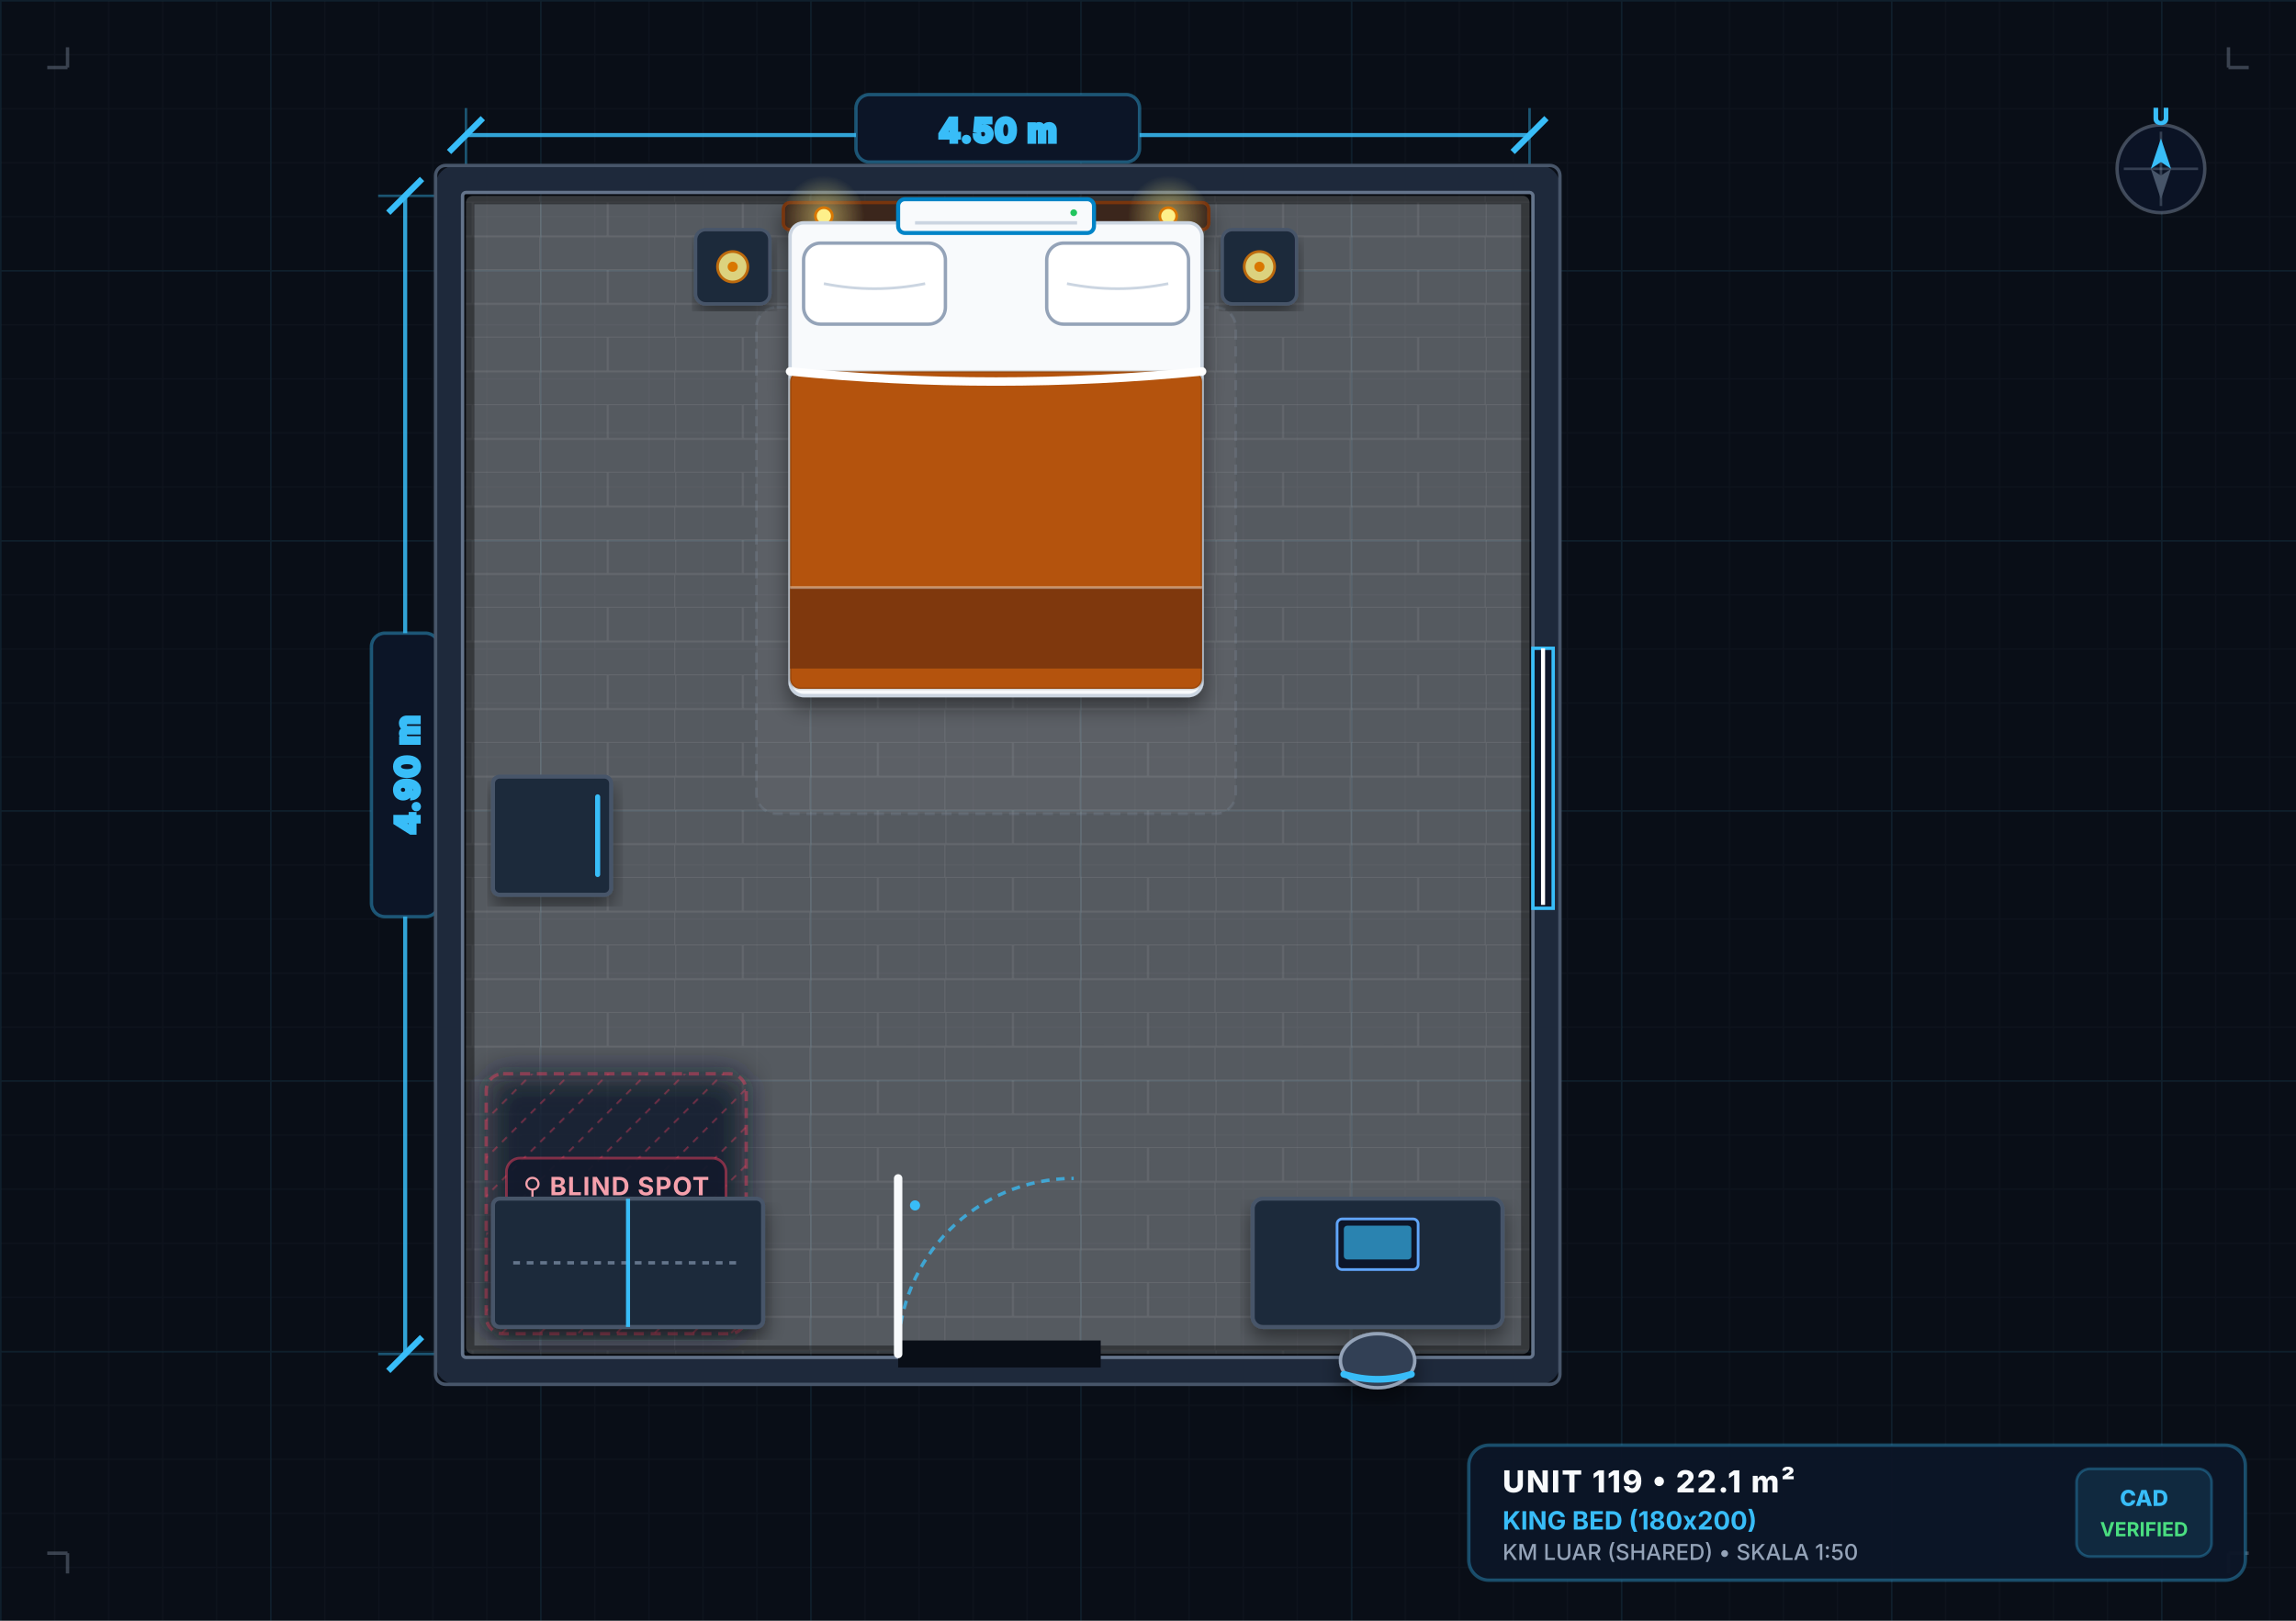
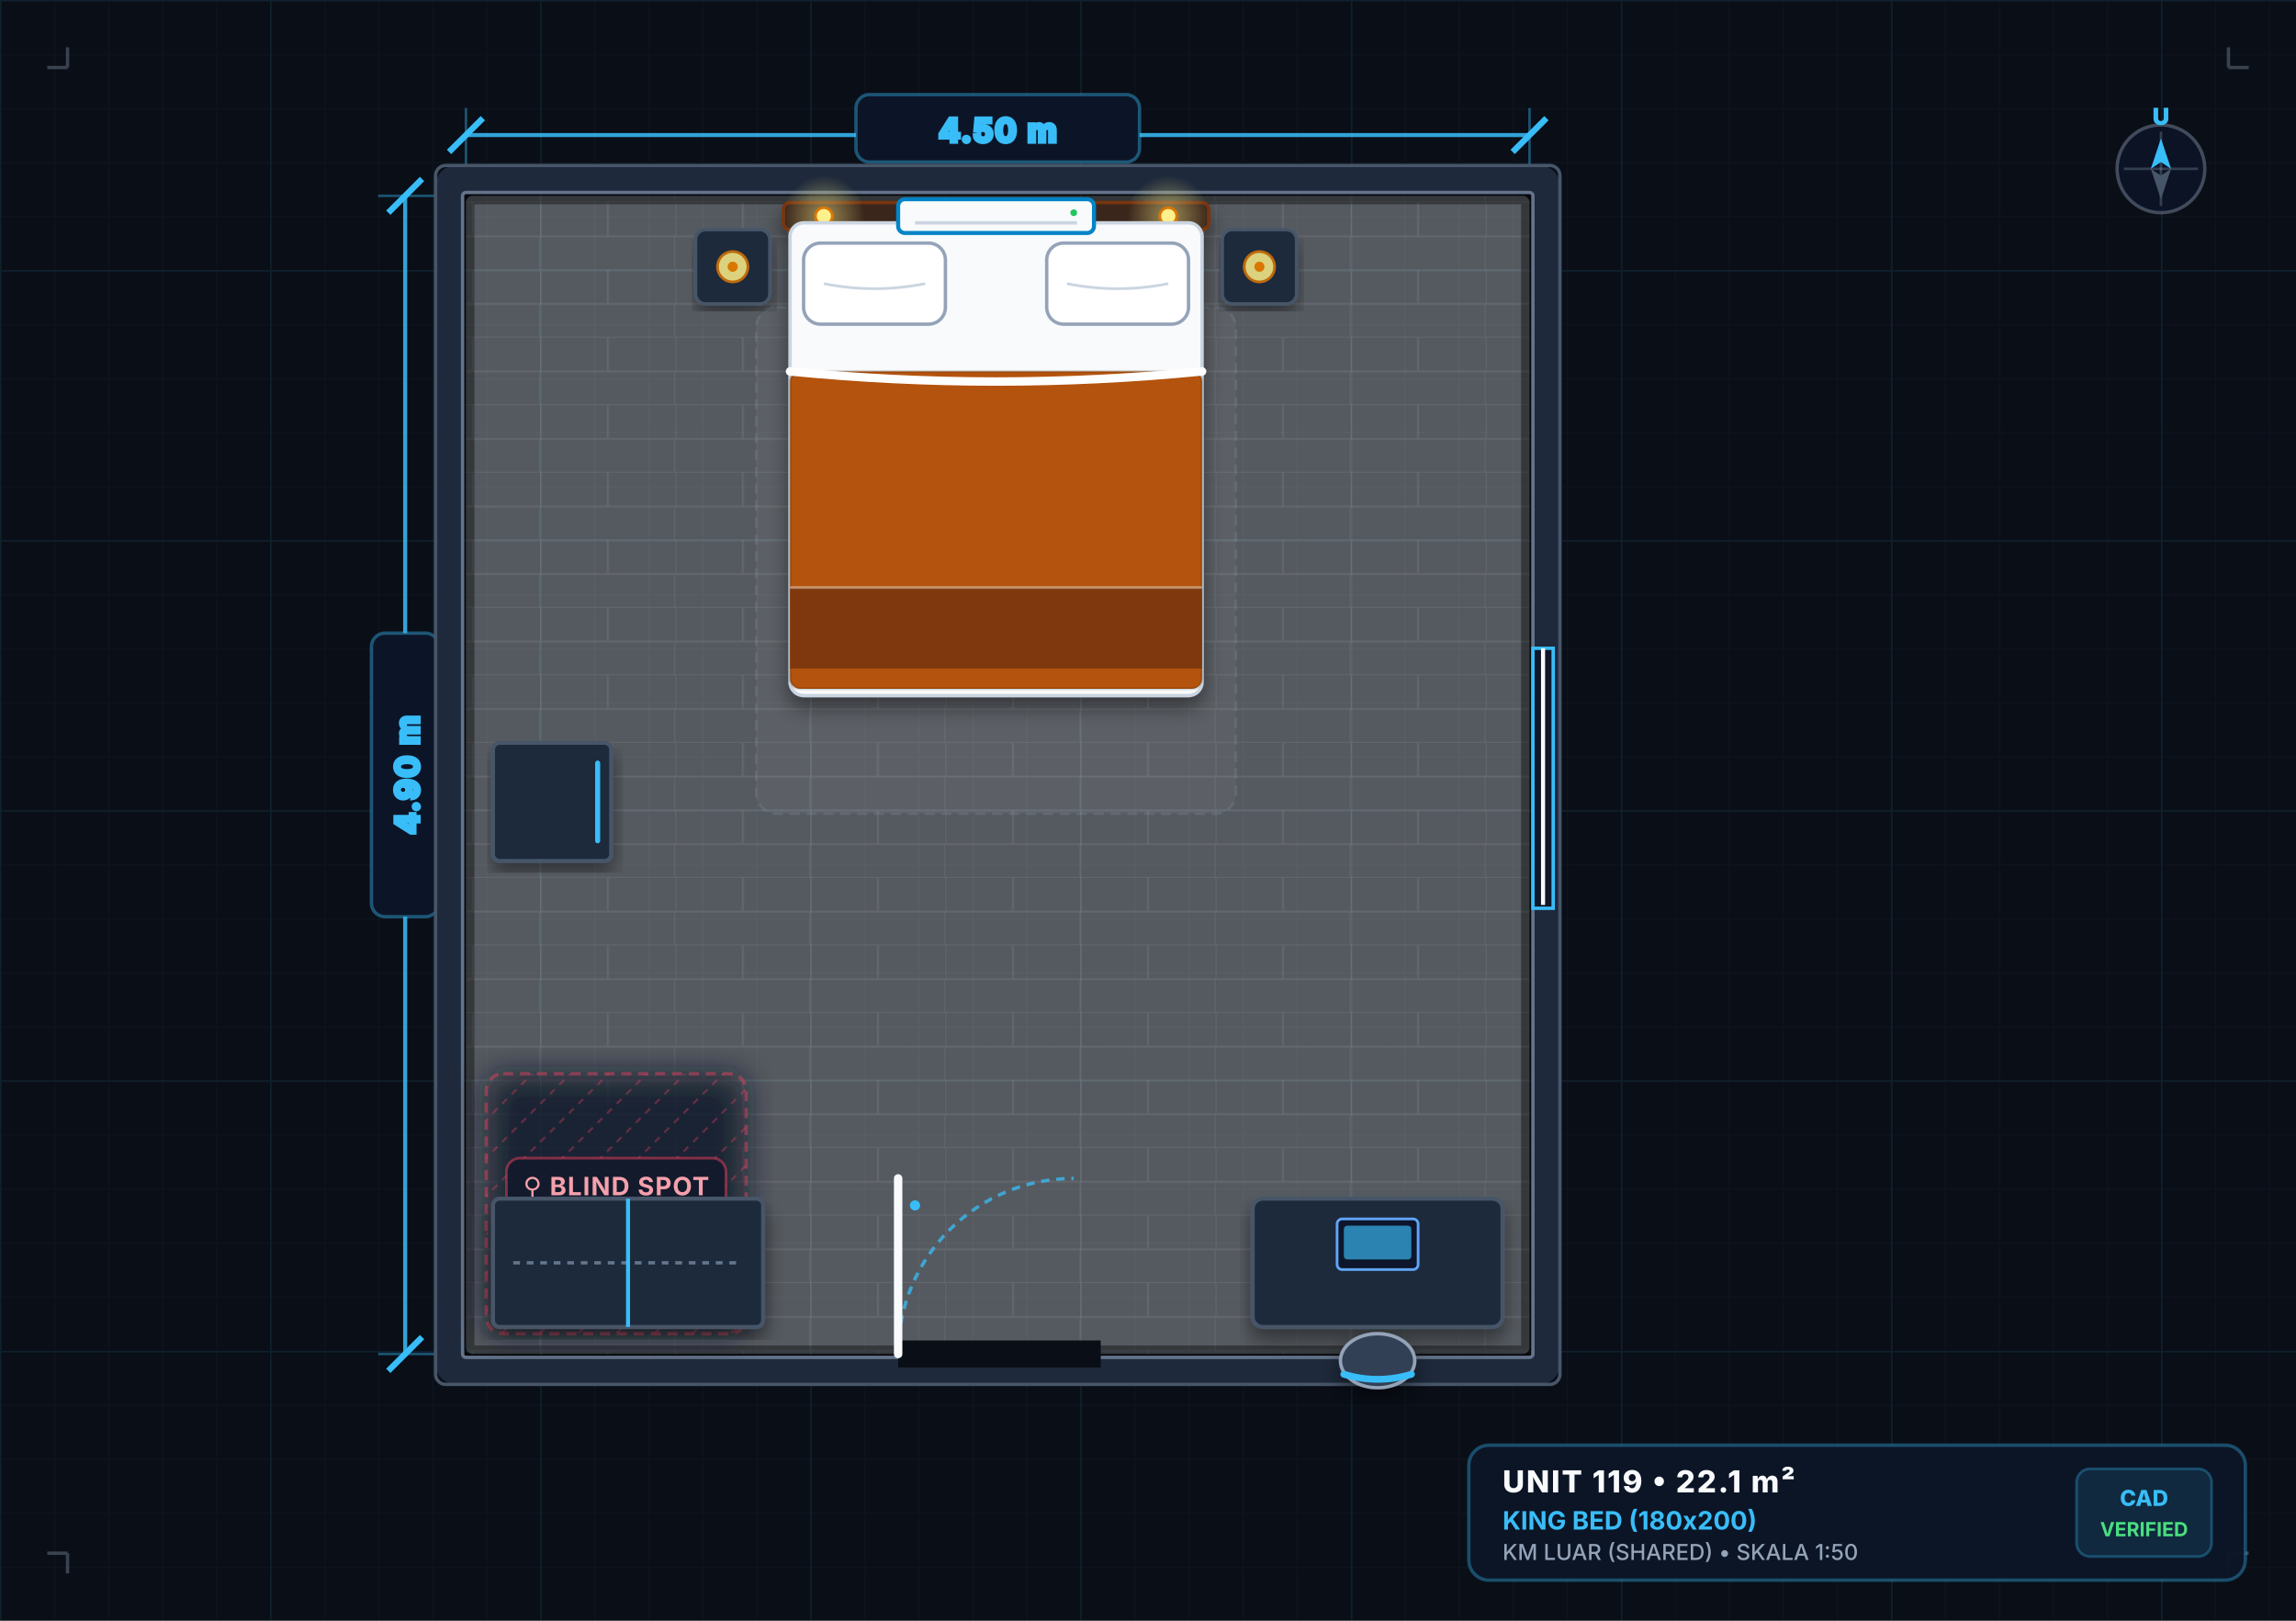
<svg xmlns="http://www.w3.org/2000/svg" viewBox="0 0 680 480" width="100%" height="100%" style="background:#090e17; border-radius:14px; font-family:'Inter',system-ui,-apple-system,sans-serif;">
  <defs>
    <pattern id="grid_cad_19" width="16" height="16" patternUnits="userSpaceOnUse">
      <path d="M 16 0 L 0 0 0 16" fill="none" stroke="rgba(148, 163, 184, 0.04)" stroke-width="0.75" />
    </pattern>
    <pattern id="grid_major_19" width="80" height="80" patternUnits="userSpaceOnUse">
      <path d="M 80 0 L 0 0 0 80" fill="none" stroke="rgba(56, 189, 248, 0.07)" stroke-width="1" />
    </pattern>
    <pattern id="parquet_19" width="40" height="20" patternUnits="userSpaceOnUse">
      <rect width="40" height="20" fill="#f8fafc" fill-opacity="0.32" />
      <path d="M 0 10 L 40 10 M 20 0 L 20 10 M 0 20 L 40 20 M 40 10 L 40 20 M 0 0 L 0 10" fill="none" stroke="rgba(255, 255, 255, 0.08)" stroke-width="0.6" />
    </pattern>
    <pattern id="bm_tile_19" width="12" height="12" patternUnits="userSpaceOnUse">
      <rect width="12" height="12" fill="#0f2338" />
      <path d="M 12 0 L 0 0 0 12" fill="none" stroke="rgba(56, 189, 248, 0.22)" stroke-width="0.6" />
    </pattern>
    <filter id="frost_blur_19" x="-10%" y="-10%" width="120%" height="120%">
      <feGaussianBlur stdDeviation="4.5" result="blur" />
    </filter>
    <pattern id="blind_hatch_19" width="8" height="8" patternTransform="rotate(45 0 0)" patternUnits="userSpaceOnUse">
      <line x1="0" y1="0" x2="0" y2="8" stroke="rgba(244, 63, 94, 0.35)" stroke-width="1.2" stroke-dasharray="2 2" />
    </pattern>
    <radialGradient id="lamp_glow_19">
      <stop offset="0%" stop-color="#fef08a" stop-opacity="0.5" />
      <stop offset="100%" stop-color="#fef08a" stop-opacity="0" />
    </radialGradient>
    <filter id="drop_shadow_19" x="-5%" y="-5%" width="115%" height="115%">
      <feDropShadow dx="0" dy="3" stdDeviation="3" flood-color="#000000" flood-opacity="0.45" />
    </filter>
  </defs>
  <rect width="680" height="480" fill="#090e17" />
  <rect width="680" height="480" fill="url(#grid_cad_19)" />
  <rect width="680" height="480" fill="url(#grid_major_19)" />
  <g stroke="rgba(148, 163, 184, 0.35)" stroke-width="1">
    <path d="M 14 20 L 20 20 M 20 14 L 20 20" />
    <path d="M 666 20 L 660 20 M 660 14 L 660 20" />
    <path d="M 14 460 L 20 460 M 20 466 L 20 460" />
    <path d="M 666 460 L 660 460 M 660 466 L 660 460" />
  </g>
  <g stroke="#38bdf8" stroke-width="1.2">
    <line x1="138" y1="40" x2="453" y2="40" opacity="0.85" />
    <line x1="133" y1="45" x2="143" y2="35" stroke-width="1.8" />
    <line x1="448" y1="45" x2="458" y2="35" stroke-width="1.8" />
    <line x1="138" y1="52" x2="138" y2="32" opacity="0.4" stroke-width="0.75" />
    <line x1="453" y1="52" x2="453" y2="32" opacity="0.4" stroke-width="0.75" />
    <rect x="253.5" y="28" width="84" height="20" rx="4" fill="#0c1527" stroke="rgba(56, 189, 248, 0.4)" stroke-width="1" />
    <text x="295.5" y="42" fill="#38bdf8" font-size="9.5" font-weight="700" text-anchor="middle" letter-spacing="0.5">
      4.50 m
    </text>
  </g>
  <g stroke="#38bdf8" stroke-width="1.2">
    <line x1="120" y1="58" x2="120" y2="401" opacity="0.85" />
    <line x1="115" y1="63" x2="125" y2="53" stroke-width="1.8" />
    <line x1="115" y1="406" x2="125" y2="396" stroke-width="1.8" />
    <line x1="132" y1="58" x2="112" y2="58" opacity="0.4" stroke-width="0.75" />
    <line x1="132" y1="401" x2="112" y2="401" opacity="0.4" stroke-width="0.75" />
    <g transform="translate(120, 229.5)">
      <rect x="-42" y="-10" width="84" height="20" rx="4" fill="#0c1527" stroke="rgba(56, 189, 248, 0.4)" stroke-width="1" transform="rotate(-90)" />
      <text x="0" y="4" fill="#38bdf8" font-size="9.5" font-weight="700" text-anchor="middle" letter-spacing="0.5" transform="rotate(-90)">
        4.90 m
      </text>
    </g>
  </g>
  <rect x="138" y="58" width="315" height="343" rx="2" fill="url(#parquet_19)" />
  <rect x="138" y="58" width="315" height="343" fill="none" stroke="rgba(0, 0, 0, 0.38)" stroke-width="5" />
  <rect x="133" y="53" width="325" height="353" fill="none" stroke="#1e293b" stroke-width="8" rx="2" />
  <rect x="129" y="49" width="333" height="361" fill="none" stroke="#475569" stroke-width="1" rx="3" />
  <rect x="137" y="57" width="317" height="345" fill="none" stroke="#64748b" stroke-width="1" rx="1" />
  <g id="unsure_zone" opacity="0.95">
    <rect x="144" y="318" width="77" height="77" rx="5" fill="rgba(15, 23, 42, 0.85)" filter="url(#frost_blur_19)" />
    <rect x="144" y="318" width="77" height="77" rx="5" fill="url(#blind_hatch_19)" stroke="rgba(244, 63, 94, 0.45)" stroke-width="1" stroke-dasharray="3 2" />
    <rect x="150" y="343" width="65" height="26" rx="4" fill="rgba(15, 23, 42, 0.94)" stroke="rgba(244, 63, 94, 0.5)" stroke-width="0.8" />
    <text x="182.5" y="354" fill="#fda4af" font-size="7.5" font-weight="700" text-anchor="middle" letter-spacing="0.3">
      ⚲ BLIND SPOT
    </text>
    <text x="182.5" y="363" fill="#94a3b8" font-size="6" font-weight="500" text-anchor="middle">
      Sudut Terbatas Kamera
    </text>
  </g>
  <rect x="224" y="91" width="142" height="150" rx="6" fill="rgba(255, 255, 255, 0.04)" stroke="rgba(148, 163, 184, 0.18)" stroke-width="0.8" stroke-dasharray="3 2" />
  <g id="bed_unit" filter="url(#drop_shadow_19)">
    <rect x="232" y="60" width="126" height="8" rx="2" fill="#3b271d" stroke="#78350f" stroke-width="1" />
    <circle cx="244" cy="64" r="12" fill="url(#lamp_glow_19)" />
    <circle cx="346" cy="64" r="12" fill="url(#lamp_glow_19)" />
    <circle cx="244" cy="64" r="2.5" fill="#fef08a" stroke="#d97706" stroke-width="0.8" />
    <circle cx="346" cy="64" r="2.5" fill="#fef08a" stroke="#d97706" stroke-width="0.8" />
    <rect x="234" y="66" width="122" height="140" rx="4" fill="#f8fafc" stroke="#cbd5e1" stroke-width="1" />
    <rect x="234" y="110" width="122" height="94" rx="3" fill="#b45309" stroke="rgba(0,0,0,0.15)" stroke-width="0.8" />
    <path d="M 234 110 Q 295.0 116 356 110" fill="none" stroke="#ffffff" stroke-width="2.5" stroke-linecap="round" />
    <rect x="234" y="174" width="122" height="24" fill="#78350f" opacity="0.88" />
    <line x1="234" y1="174" x2="356" y2="174" stroke="rgba(255,255,255,0.4)" stroke-width="0.8" />
    <rect x="238" y="72" width="42" height="24" rx="5" fill="#ffffff" stroke="#94a3b8" stroke-width="1" />
    <path d="M 244 84 Q 259.0 87 274 84" fill="none" stroke="#cbd5e1" stroke-width="0.8" />
    <rect x="310" y="72" width="42" height="24" rx="5" fill="#ffffff" stroke="#94a3b8" stroke-width="1" />
    <path d="M 316 84 Q 331.0 87 346 84" fill="none" stroke="#cbd5e1" stroke-width="0.8" />
  </g>
  <g filter="url(#drop_shadow_19)">
    <rect x="206" y="68" width="22" height="22" rx="3" fill="#1e293b" stroke="#475569" stroke-width="1" />
    <circle cx="217" cy="79" r="4.5" fill="#fef08a" stroke="#d97706" stroke-width="0.8" opacity="0.85" />
    <circle cx="217" cy="79" r="1.5" fill="#d97706" />
  </g>
  <g filter="url(#drop_shadow_19)">
    <rect x="362" y="68" width="22" height="22" rx="3" fill="#1e293b" stroke="#475569" stroke-width="1" />
    <circle cx="373" cy="79" r="4.5" fill="#fef08a" stroke="#d97706" stroke-width="0.8" opacity="0.85" />
    <circle cx="373" cy="79" r="1.5" fill="#d97706" />
  </g>
  <g id="wardrobe" filter="url(#drop_shadow_19)">
    <rect x="146" y="355" width="80" height="38" rx="2" fill="#1e293b" stroke="#475569" stroke-width="1.2" />
    <line x1="152" y1="374.0" x2="220" y2="374.0" stroke="#64748b" stroke-width="1" stroke-dasharray="2 2" />
    <line x1="186.0" y1="355" x2="186.0" y2="393" stroke="#38bdf8" stroke-width="1.2" />
  </g>
  <g id="desk_setup" filter="url(#drop_shadow_19)">
    <rect x="371" y="355" width="74" height="38" rx="3" fill="#1e293b" stroke="#475569" stroke-width="1.2" />
    <rect x="396.0" y="361" width="24" height="15" rx="1.5" fill="#0f172a" stroke="#60a5fa" stroke-width="0.8" />
    <rect x="398.0" y="363" width="20" height="10" rx="1" fill="#38bdf8" opacity="0.65" />
    <ellipse cx="408.0" cy="403" rx="11" ry="8" fill="#334155" stroke="#94a3b8" stroke-width="1" />
    <path d="M 398.0 407 Q 408.0 410 418.0 407" fill="none" stroke="#38bdf8" stroke-width="2" stroke-linecap="round" />
  </g>
  <g id="ac_unit">
    <rect x="266" y="59" width="58" height="10" rx="2" fill="#f8fafc" stroke="#0284c7" stroke-width="1.2" />
    <line x1="271" y1="66" x2="319" y2="66" stroke="#cbd5e1" stroke-width="1" />
    <circle cx="318" cy="63" r="1" fill="#22c55e" />
  </g>
  <g id="fridge" filter="url(#drop_shadow_19)">
-     <rect x="146" y="230" width="35" height="35" rx="2" fill="#1e293b" stroke="#475569" stroke-width="1.2" />
-     <line x1="177" y1="236" x2="177" y2="259" stroke="#38bdf8" stroke-width="1.5" stroke-linecap="round" />
+     <rect x="146" y="220" width="35" height="35" rx="2" fill="#1e293b" stroke="#475569" stroke-width="1.2" />
+     <line x1="177" y1="226" x2="177" y2="249" stroke="#38bdf8" stroke-width="1.5" stroke-linecap="round" />
  </g>
  <g id="window_right">
    <rect x="454" y="192" width="6" height="77" fill="#0f172a" stroke="#38bdf8" stroke-width="1" />
    <line x1="457" y1="192" x2="457" y2="268" stroke="#ffffff" stroke-width="1.2" />
  </g>
  <g id="main_door">
    <rect x="266" y="397" width="60" height="8" fill="#090e17" />
    <path d="M 266 401 A 52 52 0 0 1 318 349" fill="none" stroke="#38bdf8" stroke-width="1" stroke-dasharray="2.5 2" opacity="0.75" />
    <line x1="266" y1="401" x2="266" y2="349" stroke="#f8fafc" stroke-width="2.5" stroke-linecap="round" />
    <circle cx="271" cy="357" r="1.5" fill="#38bdf8" />
  </g>
  <g id="title_block" transform="translate(435, 428)">
    <rect x="0" y="0" width="230" height="40" rx="6" fill="rgba(12, 21, 39, 0.96)" stroke="rgba(56, 189, 248, 0.35)" stroke-width="1" />
    <text x="10" y="14" fill="#f8fafc" font-size="9" font-weight="800" letter-spacing="0.5">
      UNIT 119 • 22.1 m²
    </text>
    <text x="10" y="25" fill="#38bdf8" font-size="7.5" font-weight="700">
      KING BED (180x200)
    </text>
    <text x="10" y="34" fill="#94a3b8" font-size="6.5" font-weight="500">
      KM LUAR (SHARED) • SKALA 1:50
    </text>
    <rect x="180" y="7" width="40" height="26" rx="4" fill="rgba(56, 189, 248, 0.12)" stroke="rgba(56, 189, 248, 0.3)" stroke-width="0.8" />
    <text x="200" y="18" fill="#38bdf8" font-size="6.5" font-weight="800" text-anchor="middle">CAD</text>
    <text x="200" y="27" fill="#4ade80" font-size="5.8" font-weight="700" text-anchor="middle">VERIFIED</text>
  </g>
  <g id="north_compass" transform="translate(625, 35)">
    <circle cx="15" cy="15" r="13" fill="rgba(12, 21, 39, 0.9)" stroke="rgba(148, 163, 184, 0.4)" stroke-width="1" />
    <line x1="15" y1="4" x2="15" y2="26" stroke="rgba(148, 163, 184, 0.3)" stroke-width="0.75" />
    <line x1="4" y1="15" x2="26" y2="15" stroke="rgba(148, 163, 184, 0.3)" stroke-width="0.75" />
    <polygon points="15,6 18,15 15,13 12,15" fill="#38bdf8" />
    <polygon points="15,24 18,15 15,17 12,15" fill="#475569" />
    <text x="15" y="2" fill="#38bdf8" font-size="7" font-weight="900" text-anchor="middle">U</text>
  </g>
</svg>
